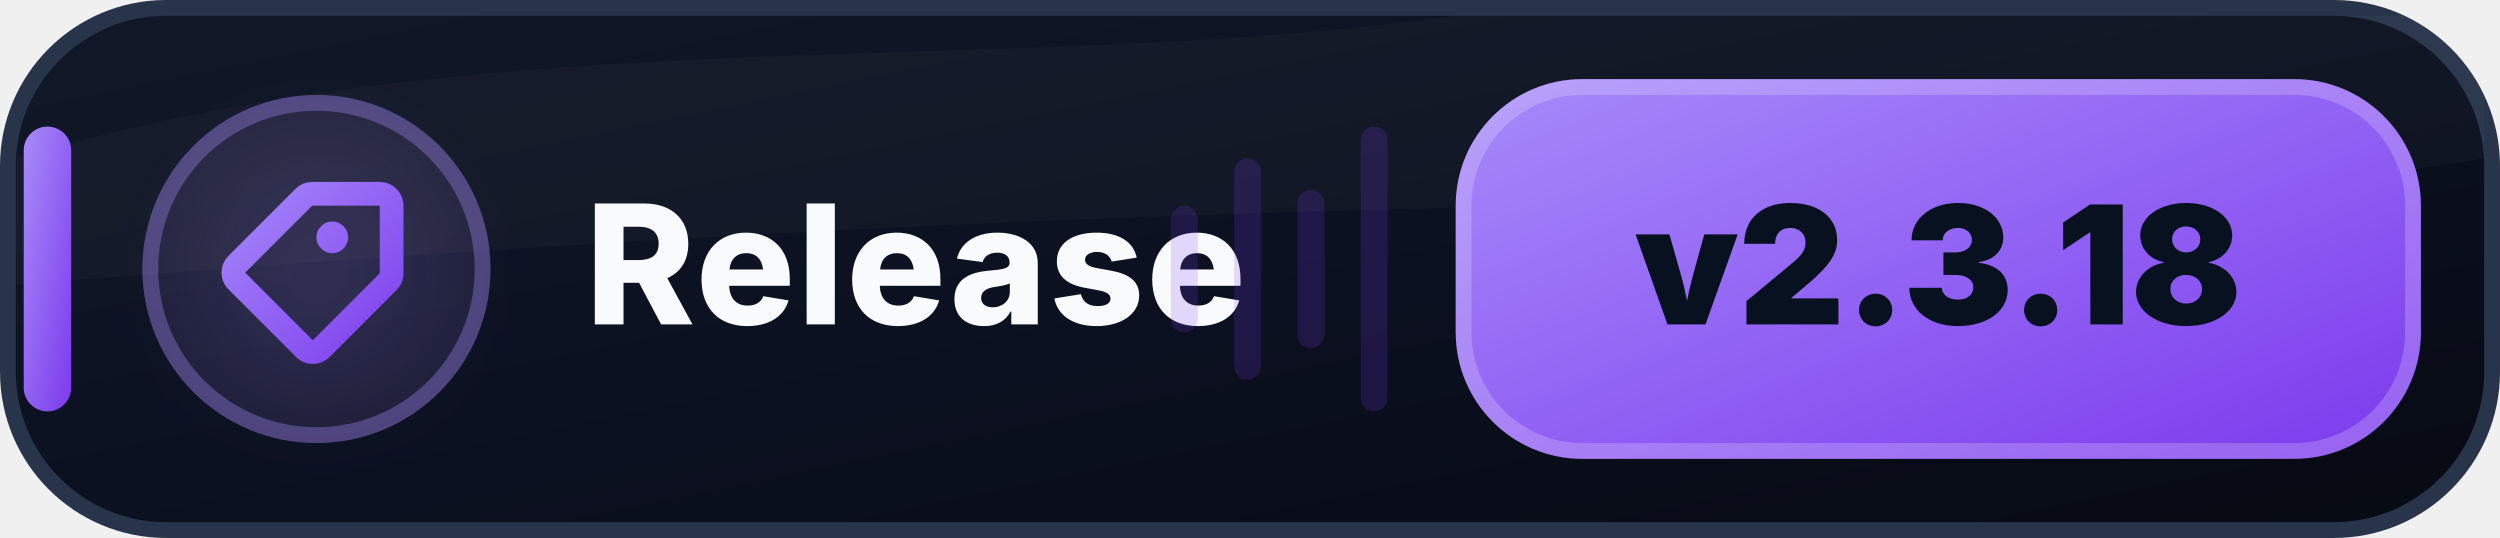
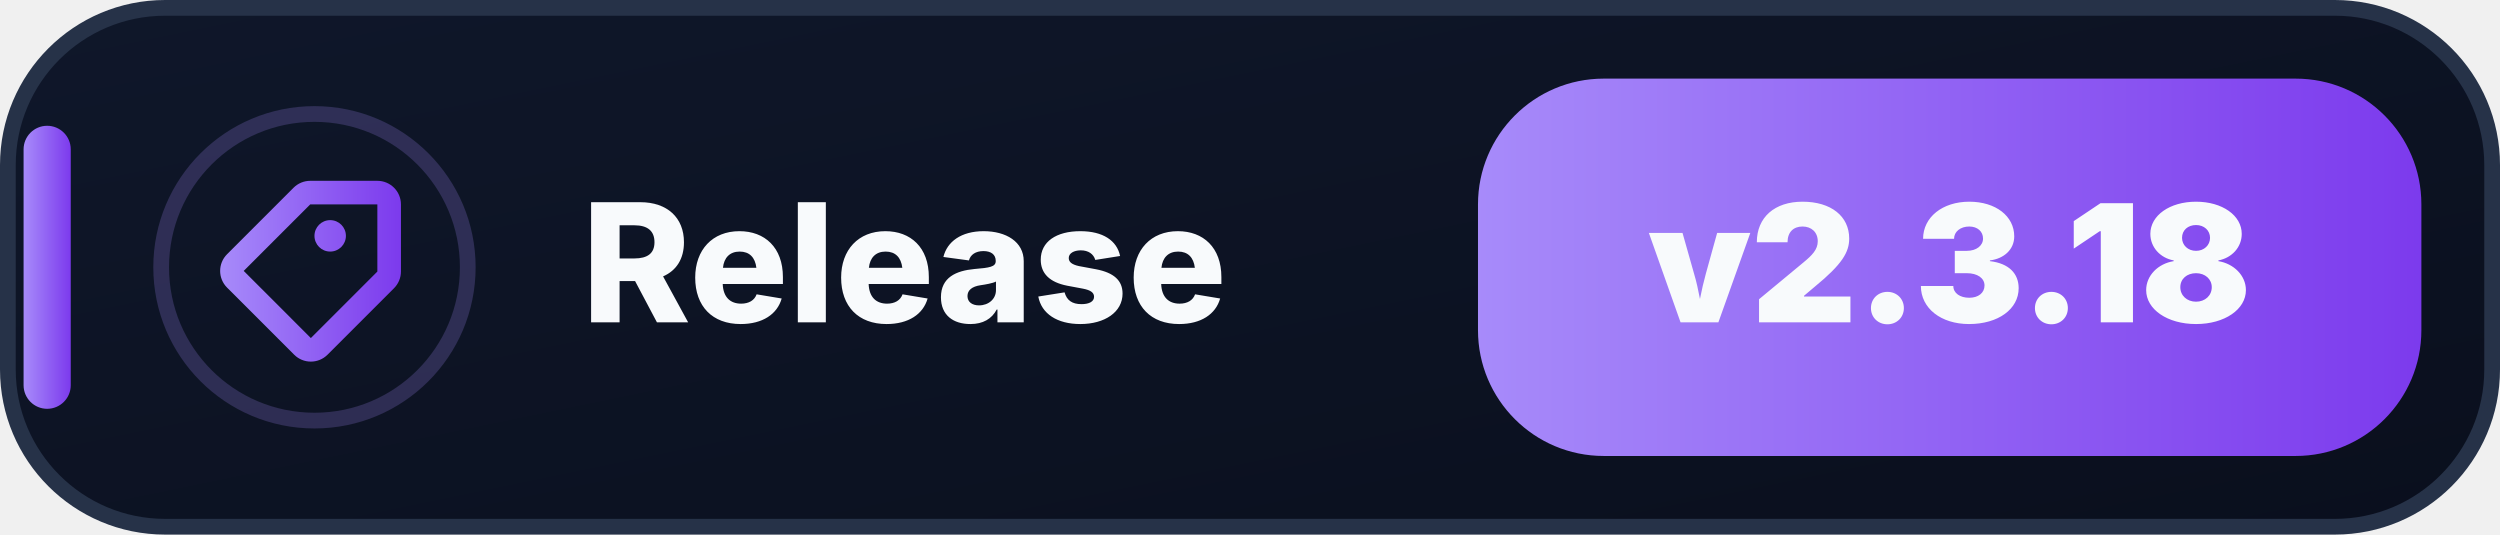
- <svg xmlns="http://www.w3.org/2000/svg" width="158" height="34" viewBox="0 0 158 34" role="img" aria-label="Release: v2.3.18">
+ <svg xmlns="http://www.w3.org/2000/svg" width="159" height="34" viewBox="0 0 159 34" role="img" aria-label="Release: v2.3.18">
  <defs>
-     <linearGradient id="release-bg" x1="0" y1="0" x2="1" y2="1">
-       <stop offset="0" stop-color="#111827" />
-       <stop offset=".55" stop-color="#0B1020" />
-       <stop offset="1" stop-color="#070A12" />
+     <linearGradient id="bg" x1="0" y1="0" x2="1" y2="1">
+       <stop offset="0" stop-color="#0F172A" />
+       <stop offset="1" stop-color="#0A0F1D" />
    </linearGradient>
-     <linearGradient id="release-accent" x1="0" y1="0" x2="1" y2="1">
+     <linearGradient id="a" x1="0" y1="0" x2="1" y2="0">
      <stop offset="0" stop-color="#A78BFA" />
      <stop offset="1" stop-color="#7C3AED" />
    </linearGradient>
-     <filter id="release-glow" x="-70%" y="-70%" width="240%" height="240%">
-       <feGaussianBlur stdDeviation="3.2" />
-     </filter>
  </defs>
-   <rect x=".5" y=".5" width="157" height="33" rx="10" fill="url(#release-bg)" stroke="#28344A" />
-   <path d="M1 10C32 1 63 5 92 1h65v6C124 4 140 8 157 2v8C128 15 100 10 1 18Z" fill="#FFFFFF" opacity=".025" />
-   <rect x="1.5" y="8" width="3" height="18" rx="1.5" fill="url(#release-accent)" />
-   <circle cx="20" cy="17" r="11" fill="#A78BFA" opacity=".12" />
-   <circle cx="20" cy="17" r="10.5" fill="none" stroke="#A78BFA" stroke-opacity=".35" />
-   <circle cx="20" cy="17" r="7" fill="#A78BFA" opacity=".12" filter="url(#release-glow)" />
-   <g transform="translate(12 9)" fill="url(#release-accent)">
+   <rect x=".5" y=".5" width="158" height="33" rx="10" fill="url(#bg)" stroke="#263248" />
+   <rect x="1.5" y="8" width="3" height="18" rx="1.5" fill="url(#a)" />
+   <circle cx="20" cy="17" r="9.75" fill="none" stroke="#A78BFA" stroke-opacity=".22" />
+   <g transform="translate(12 9)" fill="url(#a)">
    <path d="M7.73 2.5a1.5 1.5 0 0 0-1.06.44L2.44 7.17a1.5 1.5 0 0 0 0 2.12l4.27 4.27a1.5 1.5 0 0 0 2.12 0l4.23-4.23a1.5 1.5 0 0 0 .44-1.06V4A1.5 1.5 0 0 0 12 2.5H7.73Zm0 1.5H12v4.27L7.77 12.5 3.5 8.23 7.73 4ZM9 7a1 1 0 1 0 0-2 1 1 0 0 0 0 2Z" />
  </g>
-   <text x="37" y="20.5" fill="#F8FAFC" font-family="Segoe UI,Inter,Arial,sans-serif" font-size="10.5" font-weight="800" letter-spacing=".12">Release</text>
-   <g opacity=".18" fill="#7C3AED">
-     <rect x="74" y="13" width="1.7" height="8" rx=".85" />
-     <rect x="78" y="10" width="1.7" height="14" rx=".85" />
-     <rect x="82" y="12" width="1.7" height="10" rx=".85" />
-     <rect x="86" y="8" width="1.7" height="18" rx=".85" />
-   </g>
-   <rect x="92" y="5" width="61" height="24" rx="8" fill="url(#release-accent)" />
-   <rect x="92.5" y="5.5" width="60" height="23" rx="7.5" fill="none" stroke="#FFFFFF" stroke-opacity=".20" />
-   <text x="122.5" y="20.5" text-anchor="middle" fill="#07111F" font-family="Segoe UI,Inter,Arial,sans-serif" font-size="10.4" font-weight="900">v2.3.18</text>
+   <text x="37" y="20.5" fill="#F8FAFC" font-family="Segoe UI,Inter,Arial,sans-serif" font-size="10.5" font-weight="800">Release</text>
+   <rect x="94" y="5" width="60" height="24" rx="8" fill="url(#a)" />
+   <text x="124" y="20.5" text-anchor="middle" fill="#F8FAFC" font-family="Segoe UI,Inter,Arial,sans-serif" font-size="10.4" font-weight="900">v2.3.18</text>
</svg>
